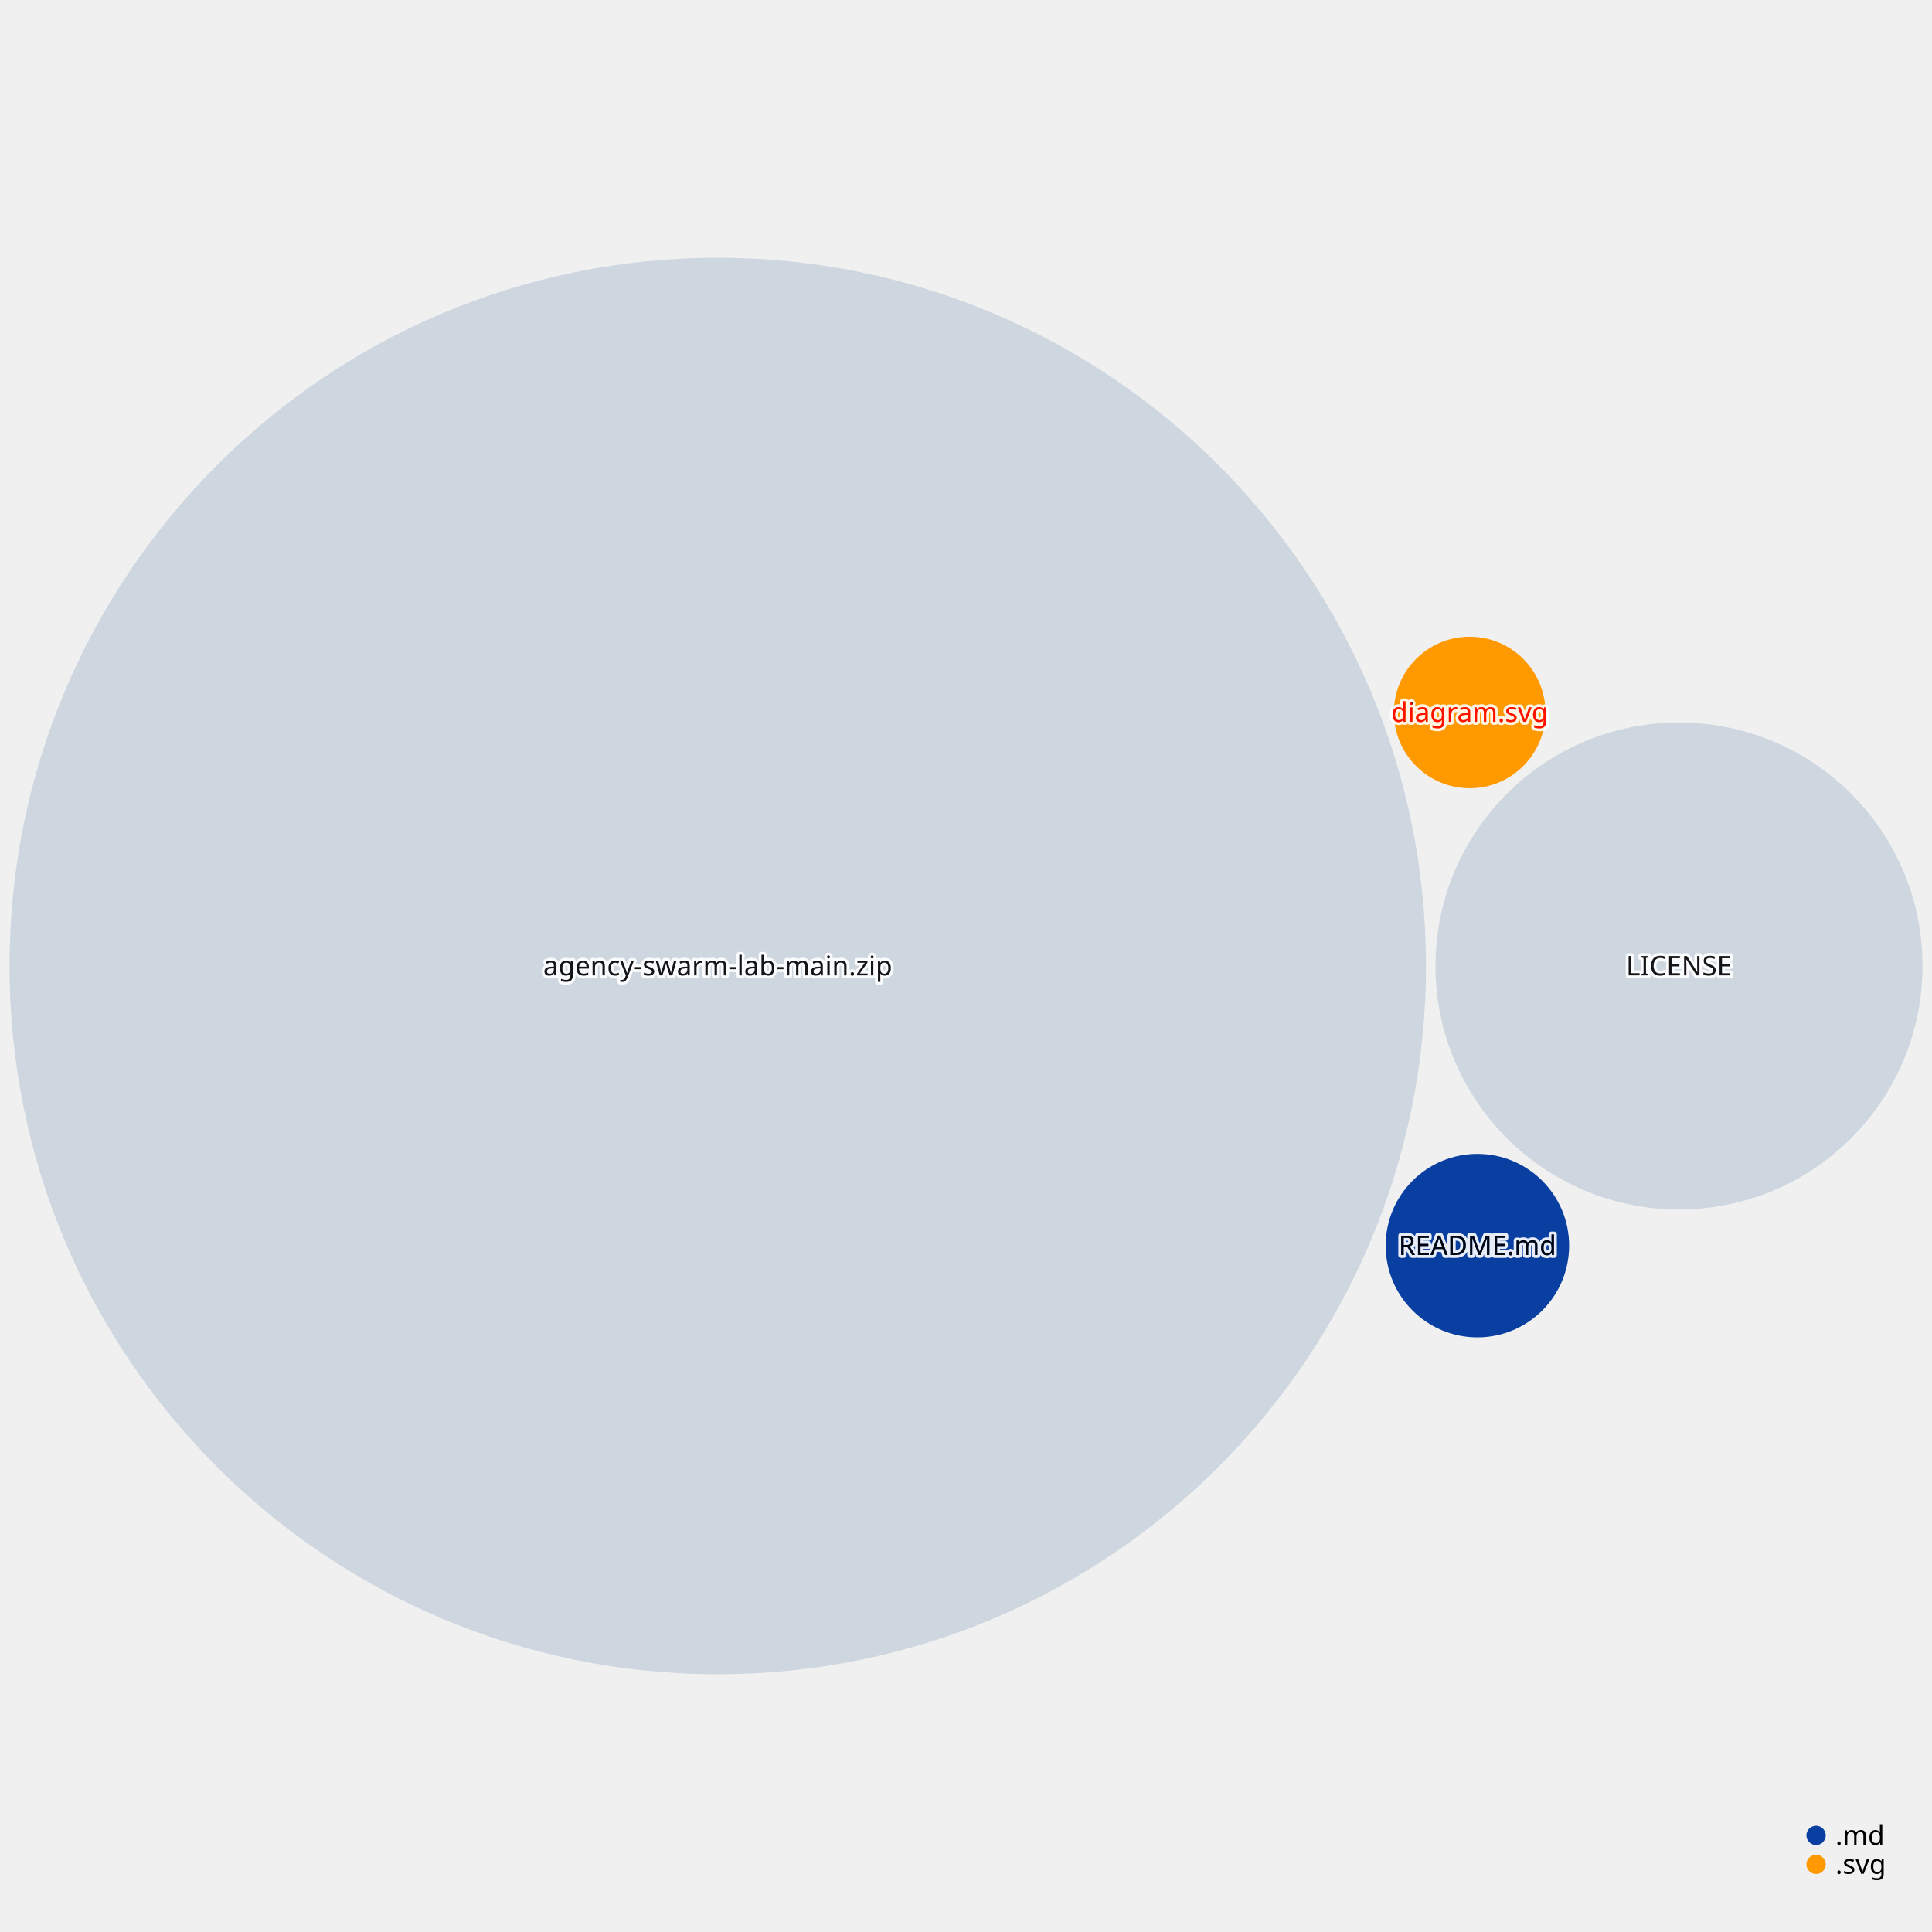
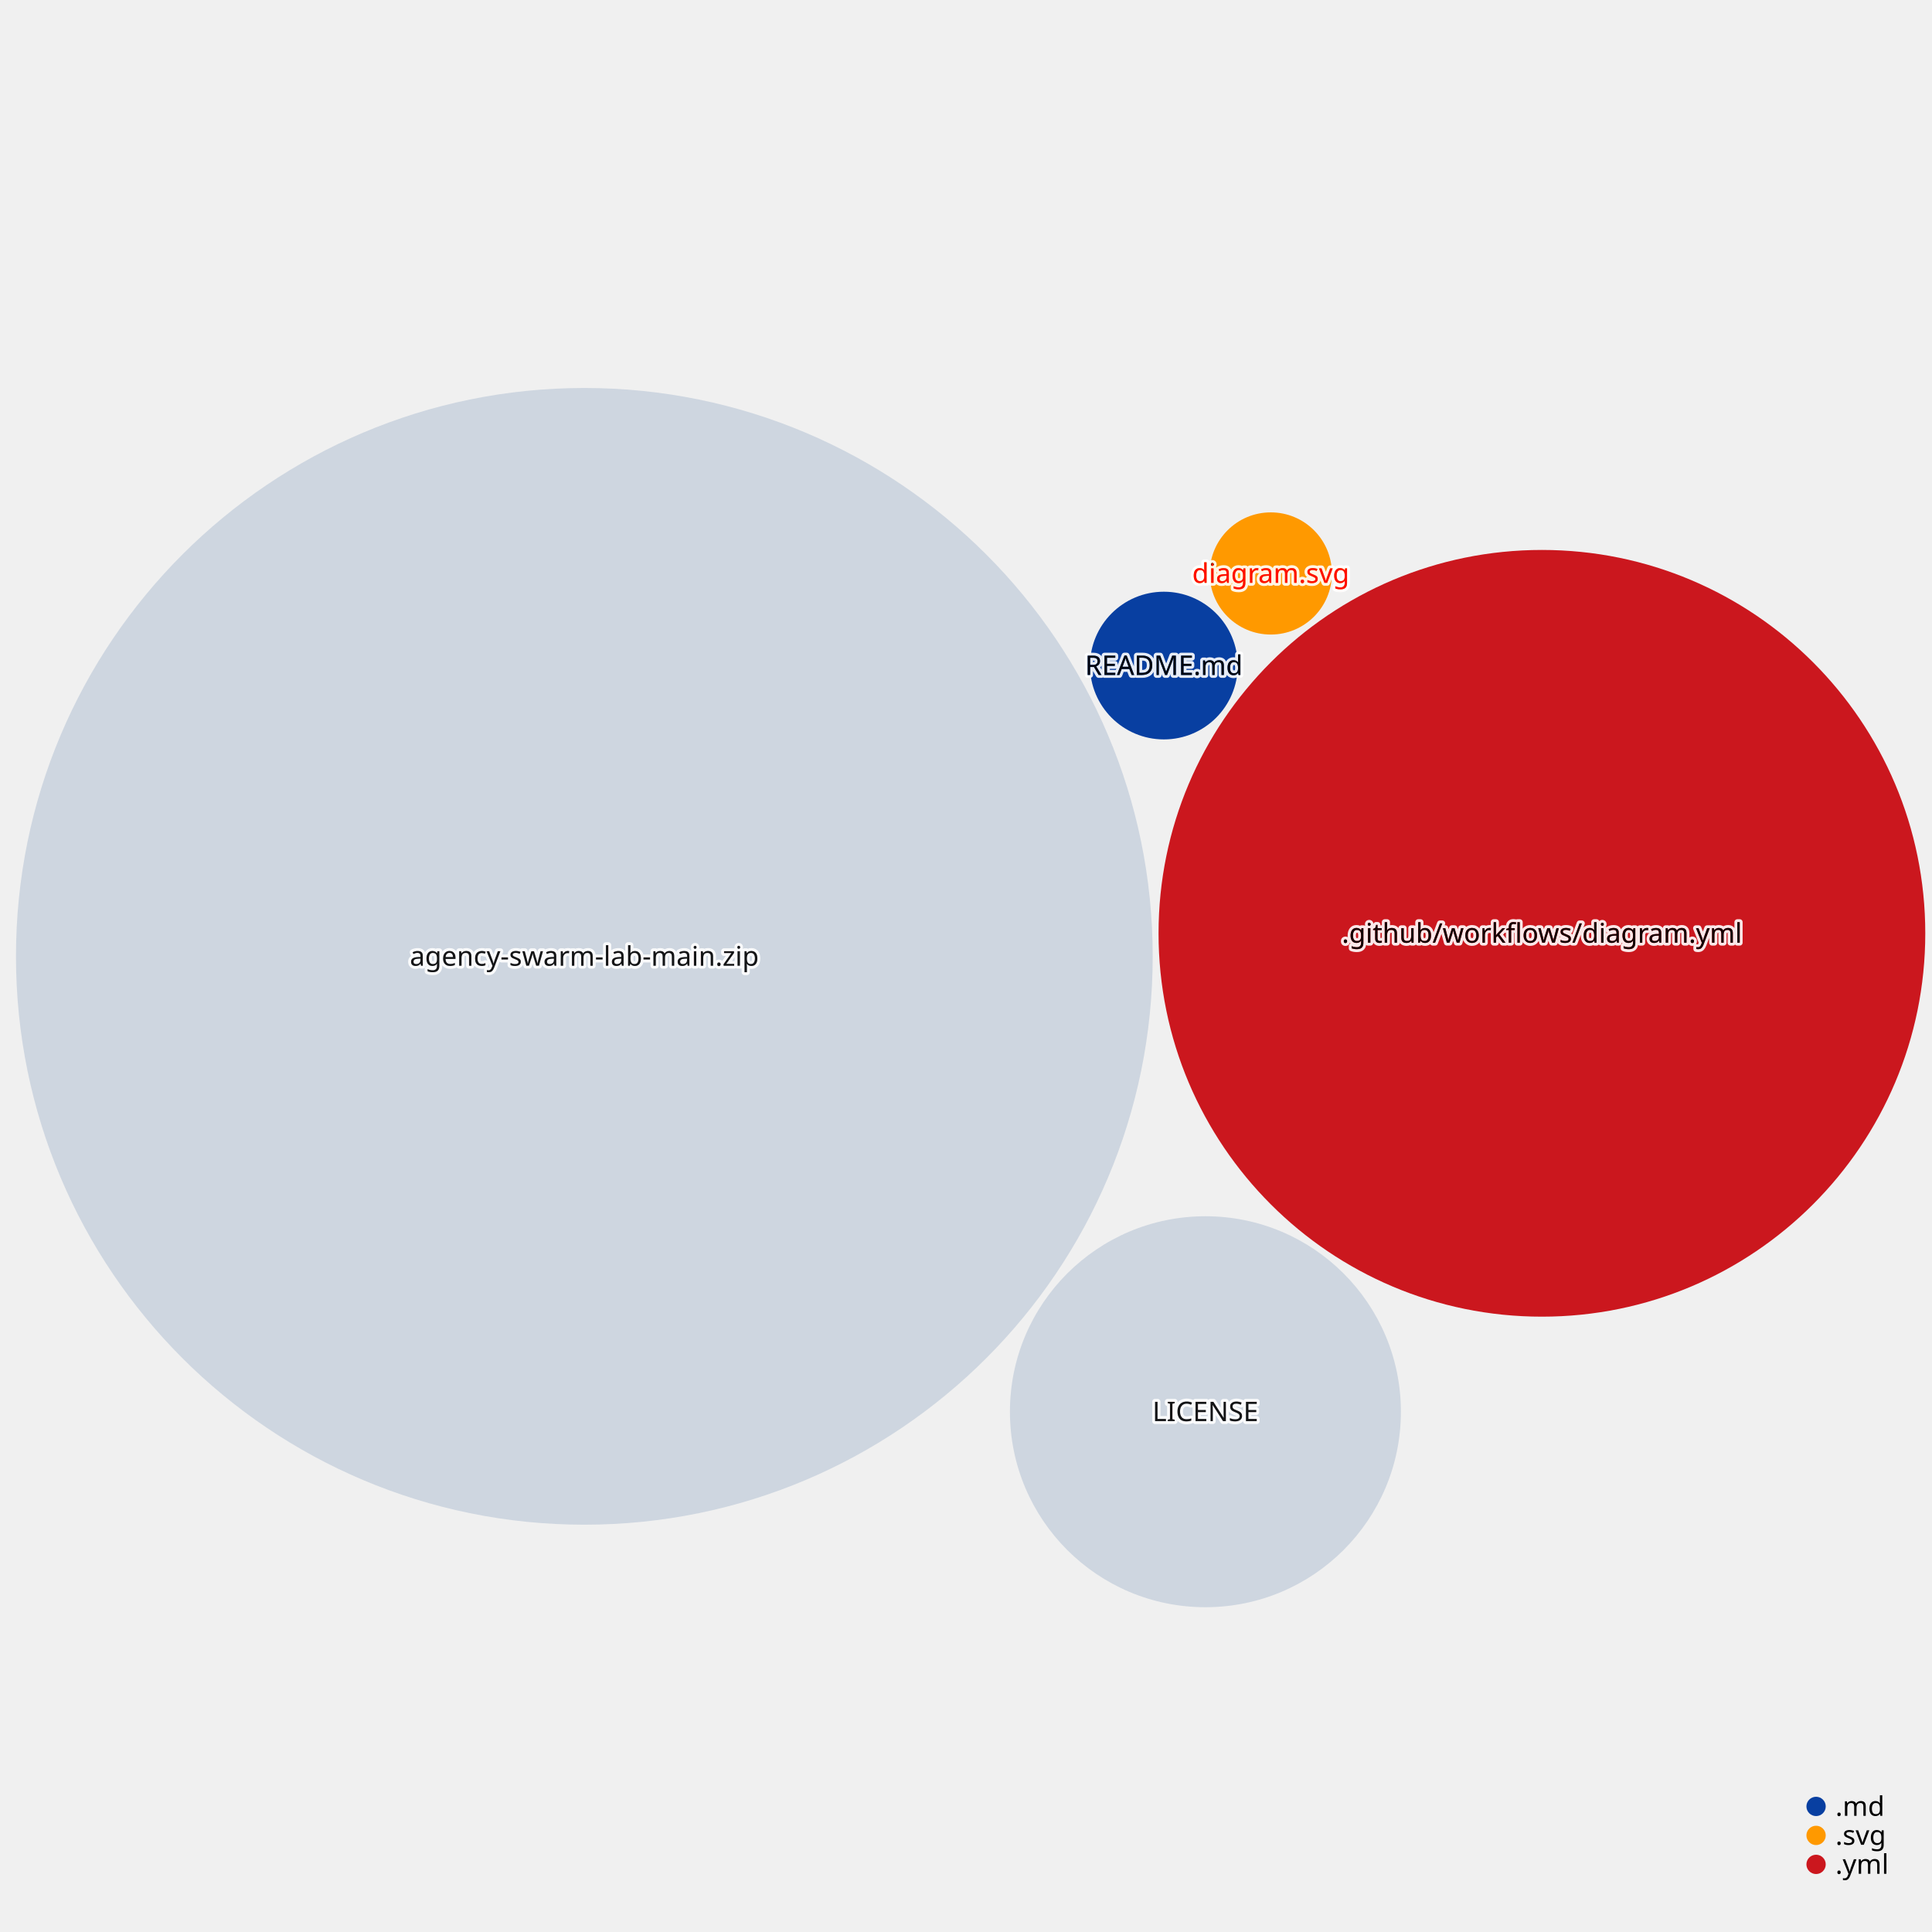
<svg xmlns="http://www.w3.org/2000/svg" width="1000" height="1000" style="background:white;font-family:sans-serif;overflow:visible">
  <defs>
    <filter id="glow" x="-50%" y="-50%" width="200%" height="200%">
      <feGaussianBlur stdDeviation="4" result="coloredBlur" />
      <feMerge>
        <feMergeNode in="coloredBlur" />
        <feMergeNode in="SourceGraphic" />
      </feMerge>
    </filter>
  </defs>
-   <g style="fill:#CED6E0;transition:transform 0s ease-out, fill 0.1s ease-out" transform="translate(371.5076, 500)">
-     <circle style="transition:all 0.5s ease-out" r="366.581" stroke-width="0" stroke="#374151" />
+   <g style="fill:#CED6E0;transition:transform 0s ease-out, fill 0.1s ease-out" transform="translate(302.4512, 495.001)">
+     <circle style="transition:all 0.5s ease-out" r="294.183" stroke-width="0" stroke="#374151" />
  </g>
-   <g style="fill:#CED6E0;transition:transform 0s ease-out, fill 0.1s ease-out" transform="translate(869.0445, 500)">
-     <circle style="transition:all 0.5s ease-out" r="126.029" stroke-width="0" stroke="#374151" />
+   <g style="fill:#cb171e;transition:transform 0s ease-out, fill 0.1s ease-out" transform="translate(798.0919, 483.0789)">
+     <circle style="transition:all 0.5s ease-out" r="198.428" stroke-width="0" stroke="#374151" />
  </g>
-   <g style="fill:#083fa1;transition:transform 0s ease-out, fill 0.1s ease-out" transform="translate(764.6977, 644.7416)">
-     <circle style="transition:all 0.5s ease-out" r="47.478" stroke-width="0" stroke="#374151" />
+   <g style="fill:#CED6E0;transition:transform 0s ease-out, fill 0.1s ease-out" transform="translate(623.92, 730.711)">
+     <circle style="transition:all 0.5s ease-out" r="101.181" stroke-width="0" stroke="#374151" />
  </g>
-   <g style="fill:#ff9900;transition:transform 0s ease-out, fill 0.1s ease-out" transform="translate(760.7014, 368.7797)">
-     <circle style="transition:all 0.5s ease-out" r="39.212" stroke-width="0" stroke="#374151" />
+   <g style="fill:#083fa1;transition:transform 0s ease-out, fill 0.1s ease-out" transform="translate(602.4177, 344.4952)">
+     <circle style="transition:all 0.5s ease-out" r="38.225" stroke-width="0" stroke="#374151" />
  </g>
-   <g style="fill:#CED6E0;transition:transform 0s ease-out" transform="translate(371.5076, 500)">
+   <g style="fill:#ff9900;transition:transform 0s ease-out, fill 0.1s ease-out" transform="translate(657.7586, 296.8224)">
+     <circle style="transition:all 0.5s ease-out" r="31.618" stroke-width="0" stroke="#374151" />
+   </g>
+   <g style="fill:#CED6E0;transition:transform 0s ease-out" transform="translate(302.4512, 495.001)">
    <text style="pointer-events:none;opacity:0.9;font-size:14px;font-weight:500;transition:all 0.5s ease-out" fill="#4B5563" text-anchor="middle" dominant-baseline="middle" stroke="white" stroke-width="3" stroke-linejoin="round">agency-swarm-lab-main.zip</text>
    <text style="pointer-events:none;opacity:1;font-size:14px;font-weight:500;transition:all 0.5s ease-out" text-anchor="middle" dominant-baseline="middle">agency-swarm-lab-main.zip</text>
    <text style="pointer-events:none;opacity:0.9;font-size:14px;font-weight:500;mix-blend-mode:color-burn;transition:all 0.5s ease-out" fill="#110101" text-anchor="middle" dominant-baseline="middle">agency-swarm-lab-main.zip</text>
  </g>
-   <g style="fill:#CED6E0;transition:transform 0s ease-out" transform="translate(869.0445, 500)">
+   <g style="fill:#cb171e;transition:transform 0s ease-out" transform="translate(798.0919, 483.0789)">
+     <text style="pointer-events:none;opacity:0.9;font-size:14px;font-weight:500;transition:all 0.5s ease-out" fill="#4B5563" text-anchor="middle" dominant-baseline="middle" stroke="white" stroke-width="3" stroke-linejoin="round">.github/workflows/diagram.yml</text>
+     <text style="pointer-events:none;opacity:1;font-size:14px;font-weight:500;transition:all 0.5s ease-out" text-anchor="middle" dominant-baseline="middle">.github/workflows/diagram.yml</text>
+     <text style="pointer-events:none;opacity:0.9;font-size:14px;font-weight:500;mix-blend-mode:color-burn;transition:all 0.5s ease-out" fill="#110101" text-anchor="middle" dominant-baseline="middle">.github/workflows/diagram.yml</text>
+   </g>
+   <g style="fill:#CED6E0;transition:transform 0s ease-out" transform="translate(623.92, 730.711)">
    <text style="pointer-events:none;opacity:0.9;font-size:14px;font-weight:500;transition:all 0.5s ease-out" fill="#4B5563" text-anchor="middle" dominant-baseline="middle" stroke="white" stroke-width="3" stroke-linejoin="round">LICENSE</text>
    <text style="pointer-events:none;opacity:1;font-size:14px;font-weight:500;transition:all 0.5s ease-out" text-anchor="middle" dominant-baseline="middle">LICENSE</text>
    <text style="pointer-events:none;opacity:0.9;font-size:14px;font-weight:500;mix-blend-mode:color-burn;transition:all 0.5s ease-out" fill="#110101" text-anchor="middle" dominant-baseline="middle">LICENSE</text>
  </g>
-   <g style="fill:#083fa1;transition:transform 0s ease-out" transform="translate(764.6977, 644.7416)">
+   <g style="fill:#083fa1;transition:transform 0s ease-out" transform="translate(602.4177, 344.4952)">
    <text style="pointer-events:none;opacity:0.9;font-size:14px;font-weight:500;transition:all 0.5s ease-out" fill="#4B5563" text-anchor="middle" dominant-baseline="middle" stroke="white" stroke-width="3" stroke-linejoin="round">README.md</text>
    <text style="pointer-events:none;opacity:1;font-size:14px;font-weight:500;transition:all 0.5s ease-out" text-anchor="middle" dominant-baseline="middle">README.md</text>
    <text style="pointer-events:none;opacity:0.9;font-size:14px;font-weight:500;mix-blend-mode:color-burn;transition:all 0.5s ease-out" fill="#110101" text-anchor="middle" dominant-baseline="middle">README.md</text>
  </g>
-   <g style="fill:#ff9900;transition:transform 0s ease-out" transform="translate(760.7014, 368.7797)">
+   <g style="fill:#ff9900;transition:transform 0s ease-out" transform="translate(657.7586, 296.8224)">
    <text style="pointer-events:none;opacity:0.9;font-size:14px;font-weight:500;transition:all 0.5s ease-out" fill="#4B5563" text-anchor="middle" dominant-baseline="middle" stroke="white" stroke-width="3" stroke-linejoin="round">diagram.svg</text>
    <text style="pointer-events:none;opacity:1;font-size:14px;font-weight:500;transition:all 0.5s ease-out" text-anchor="middle" dominant-baseline="middle">diagram.svg</text>
    <text style="pointer-events:none;opacity:0.9;font-size:14px;font-weight:500;mix-blend-mode:color-burn;transition:all 0.5s ease-out" fill="#110101" text-anchor="middle" dominant-baseline="middle">diagram.svg</text>
  </g>
-   <g transform="translate(940, 950)">
+   <g transform="translate(940, 935)">
    <g transform="translate(0, 0)">
      <circle r="5" fill="#083fa1" />
      <text x="10" style="font-size:14px;font-weight:300" dominant-baseline="middle">.md</text>
    </g>
    <g transform="translate(0, 15)">
      <circle r="5" fill="#ff9900" />
      <text x="10" style="font-size:14px;font-weight:300" dominant-baseline="middle">.svg</text>
    </g>
+     <g transform="translate(0, 30)">
+       <circle r="5" fill="#cb171e" />
+       <text x="10" style="font-size:14px;font-weight:300" dominant-baseline="middle">.yml</text>
+     </g>
    <g fill="#9CA3AF" style="font-weight:300;font-style:italic;font-size:12px">each dot sized by file size</g>
  </g>
</svg>
